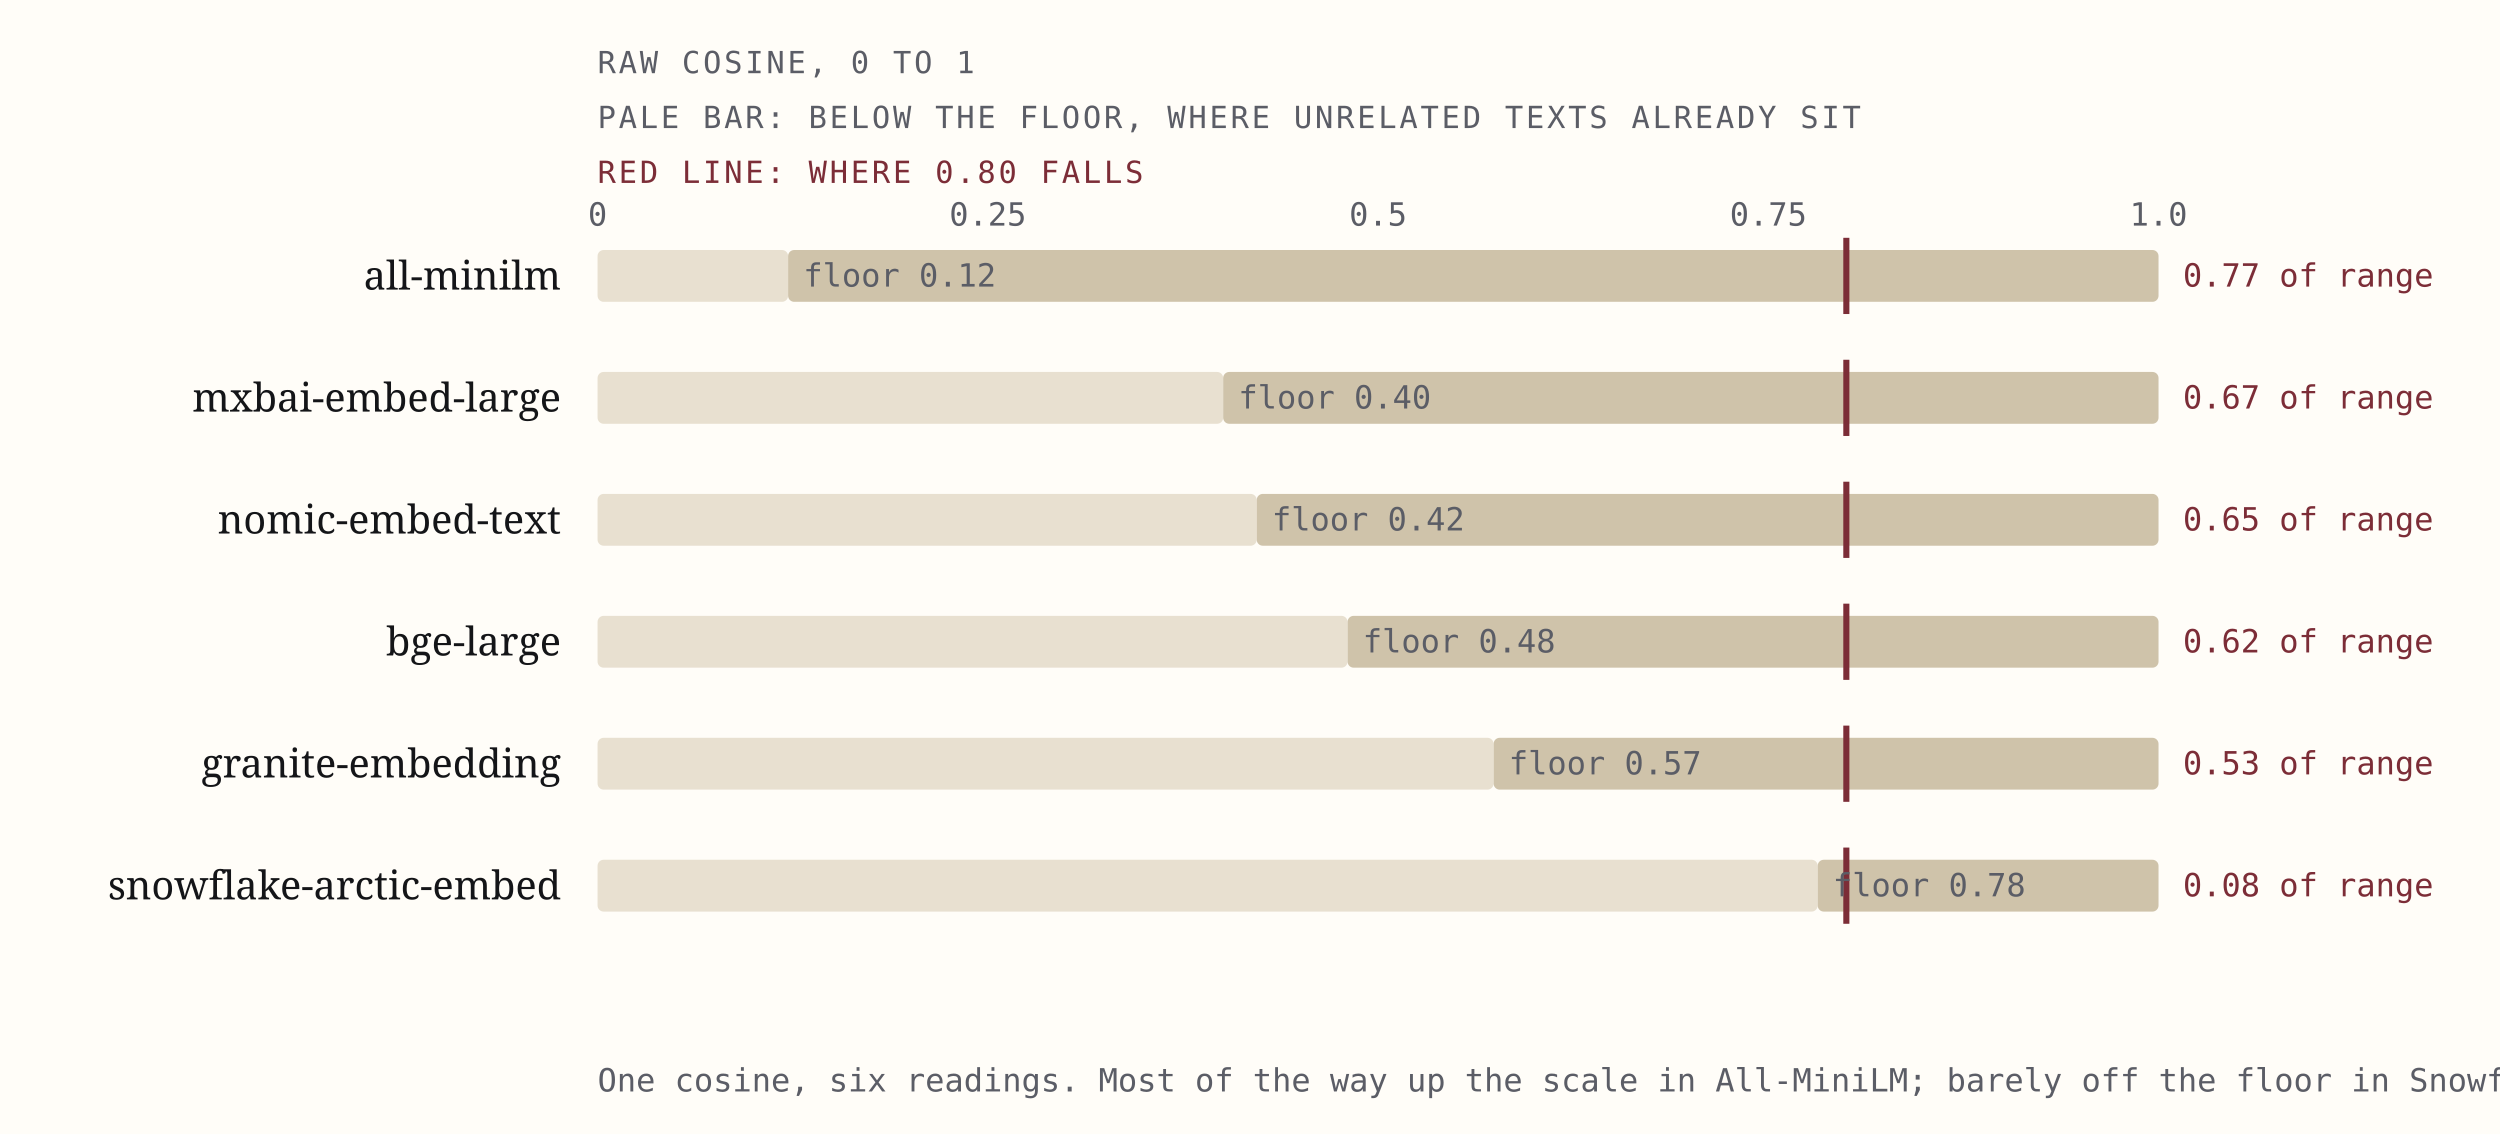
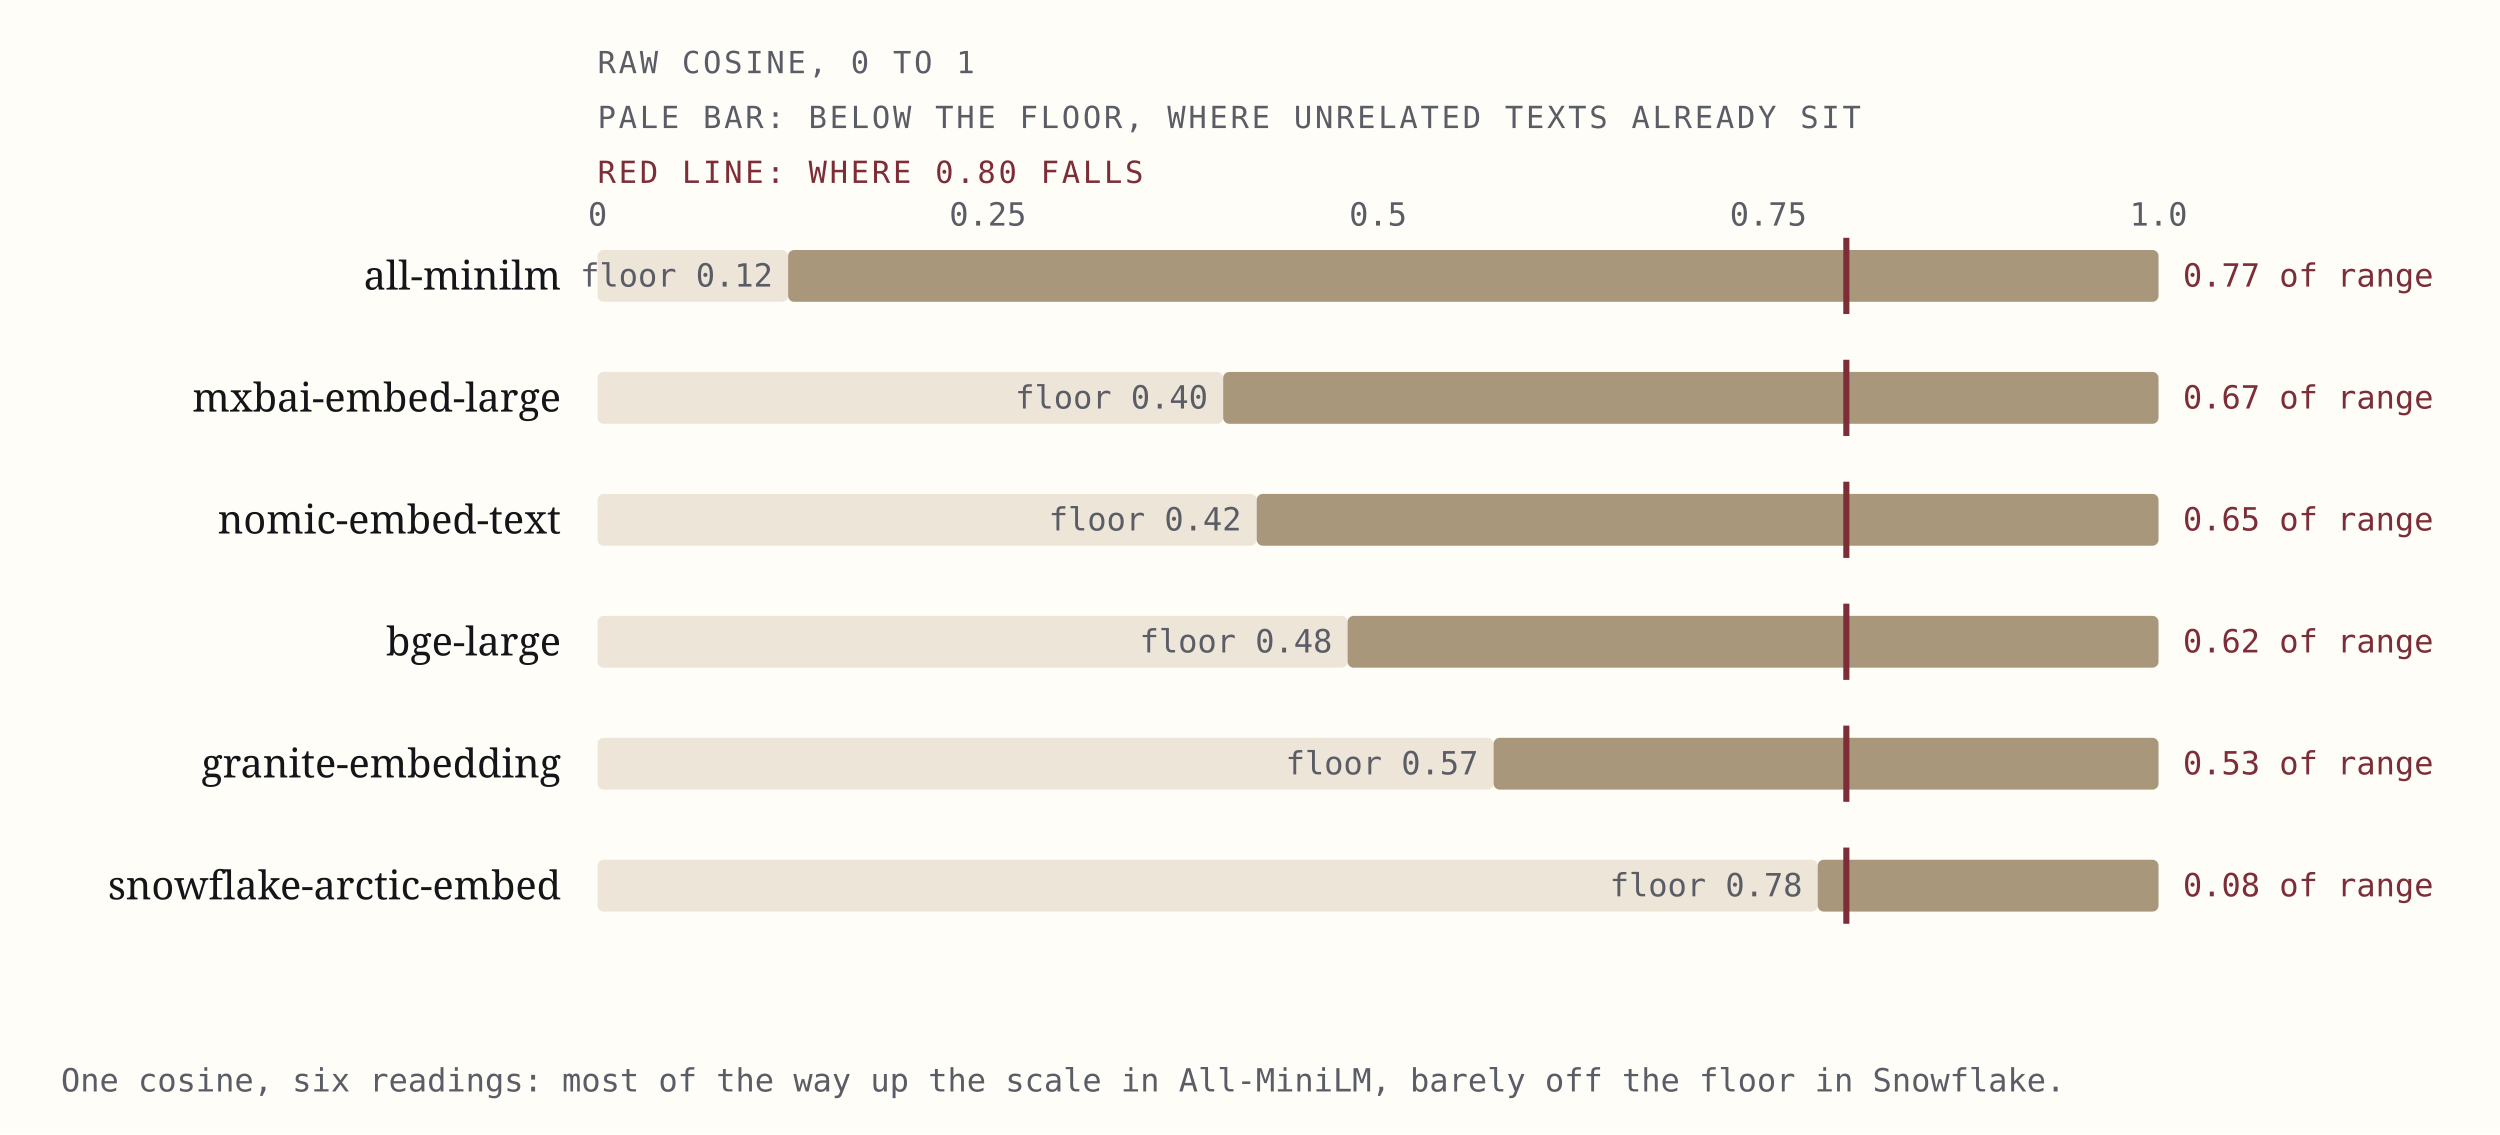
<svg xmlns="http://www.w3.org/2000/svg" viewBox="0 0 820 372" role="img" aria-label="The same cosine of 0.80 falls at a different point on each model's usable range, from 0.77 of the way up in All-MiniLM to 0.08 in Snowflake Arctic Embed">
  <style>
  .bg{fill:#fffdf8}.ink{fill:#141518}.mut{fill:#5b5d66}
-   .dead{fill:#e8e0d0}.live{fill:#cfc3aa}.mark{stroke:#7c2d37}.marktx{fill:#7c2d37}
+   .dead{fill:#ece5d8}.live{fill:#a8977a}.mark{stroke:#7c2d37}.marktx{fill:#7c2d37}
  text{font-family:"Source Serif 4",Georgia,serif}
  .lbl{font-size:13px}.num{font-family:"IBM Plex Mono",Menlo,monospace;font-size:10.5px}
  .hd{font-family:"IBM Plex Mono",Menlo,monospace;font-size:10px;letter-spacing:.09em}
  @media (prefers-color-scheme: dark){
    .bg{fill:#141518}.ink{fill:#f6f2e9}.mut{fill:#9a9ca6}
-     .dead{fill:#24262b}.live{fill:#3c3f47}.mark{stroke:#d16170}.marktx{fill:#d16170}
+     .dead{fill:#1e2025}.live{fill:#595d68}.mark{stroke:#d16170}.marktx{fill:#d16170}
  }
</style>
  <rect class="bg" width="820" height="372" />
  <text class="hd mut" x="196" y="24">RAW COSINE, 0 TO 1</text>
  <text class="hd mut" x="196" y="42">PALE BAR: BELOW THE FLOOR, WHERE UNRELATED TEXTS ALREADY SIT</text>
  <text class="hd marktx" x="196" y="60">RED LINE: WHERE 0.80 FALLS</text>
  <text class="num mut" x="196" y="74" text-anchor="middle">0</text>
  <text class="num mut" x="324.0" y="74" text-anchor="middle">0.25</text>
  <text class="num mut" x="452.0" y="74" text-anchor="middle">0.5</text>
  <text class="num mut" x="580.0" y="74" text-anchor="middle">0.75</text>
  <text class="num mut" x="708.0" y="74" text-anchor="middle">1.0</text>
  <text class="lbl ink" x="184" y="95" text-anchor="end">all-minilm</text>
  <rect class="dead" x="196" y="82" width="62.5" height="17" rx="2" />
  <rect class="live" x="258.5" y="82" width="449.5" height="17" rx="2" />
  <line class="mark" x1="605.6" y1="78" x2="605.6" y2="103" stroke-width="2" />
-   <text class="num mut" x="263.5" y="94">floor 0.12</text>
+   <text class="num mut" x="253.5" y="94" text-anchor="end">floor 0.12</text>
  <text class="num marktx" x="716" y="94">0.77 of range</text>
  <text class="lbl ink" x="184" y="135" text-anchor="end">mxbai-embed-large</text>
  <rect class="dead" x="196" y="122" width="205.2" height="17" rx="2" />
  <rect class="live" x="401.2" y="122" width="306.8" height="17" rx="2" />
  <line class="mark" x1="605.6" y1="118" x2="605.6" y2="143" stroke-width="2" />
-   <text class="num mut" x="406.2" y="134">floor 0.40</text>
+   <text class="num mut" x="396.2" y="134" text-anchor="end">floor 0.40</text>
  <text class="num marktx" x="716" y="134">0.67 of range</text>
  <text class="lbl ink" x="184" y="175" text-anchor="end">nomic-embed-text</text>
  <rect class="dead" x="196" y="162" width="216.2" height="17" rx="2" />
  <rect class="live" x="412.2" y="162" width="295.8" height="17" rx="2" />
  <line class="mark" x1="605.6" y1="158" x2="605.6" y2="183" stroke-width="2" />
-   <text class="num mut" x="417.2" y="174">floor 0.42</text>
+   <text class="num mut" x="407.2" y="174" text-anchor="end">floor 0.42</text>
  <text class="num marktx" x="716" y="174">0.65 of range</text>
  <text class="lbl ink" x="184" y="215" text-anchor="end">bge-large</text>
  <rect class="dead" x="196" y="202" width="246.0" height="17" rx="2" />
  <rect class="live" x="442.0" y="202" width="266.0" height="17" rx="2" />
  <line class="mark" x1="605.6" y1="198" x2="605.6" y2="223" stroke-width="2" />
-   <text class="num mut" x="447.0" y="214">floor 0.48</text>
+   <text class="num mut" x="437.0" y="214" text-anchor="end">floor 0.48</text>
  <text class="num marktx" x="716" y="214">0.62 of range</text>
  <text class="lbl ink" x="184" y="255" text-anchor="end">granite-embedding</text>
  <rect class="dead" x="196" y="242" width="293.9" height="17" rx="2" />
  <rect class="live" x="489.9" y="242" width="218.1" height="17" rx="2" />
  <line class="mark" x1="605.6" y1="238" x2="605.6" y2="263" stroke-width="2" />
-   <text class="num mut" x="494.9" y="254">floor 0.57</text>
+   <text class="num mut" x="484.9" y="254" text-anchor="end">floor 0.57</text>
  <text class="num marktx" x="716" y="254">0.53 of range</text>
  <text class="lbl ink" x="184" y="295" text-anchor="end">snowflake-arctic-embed</text>
  <rect class="dead" x="196" y="282" width="400.2" height="17" rx="2" />
  <rect class="live" x="596.2" y="282" width="111.8" height="17" rx="2" />
  <line class="mark" x1="605.6" y1="278" x2="605.6" y2="303" stroke-width="2" />
-   <text class="num mut" x="601.2" y="294">floor 0.78</text>
+   <text class="num mut" x="591.2" y="294" text-anchor="end">floor 0.78</text>
  <text class="num marktx" x="716" y="294">0.08 of range</text>
-   <text class="num mut" x="196" y="358">One cosine, six readings. Most of the way up the scale in All-MiniLM; barely off the floor in Snowflake.</text>
+   <text class="num mut" x="20" y="358">One cosine, six readings: most of the way up the scale in All-MiniLM, barely off the floor in Snowflake.</text>
</svg>
